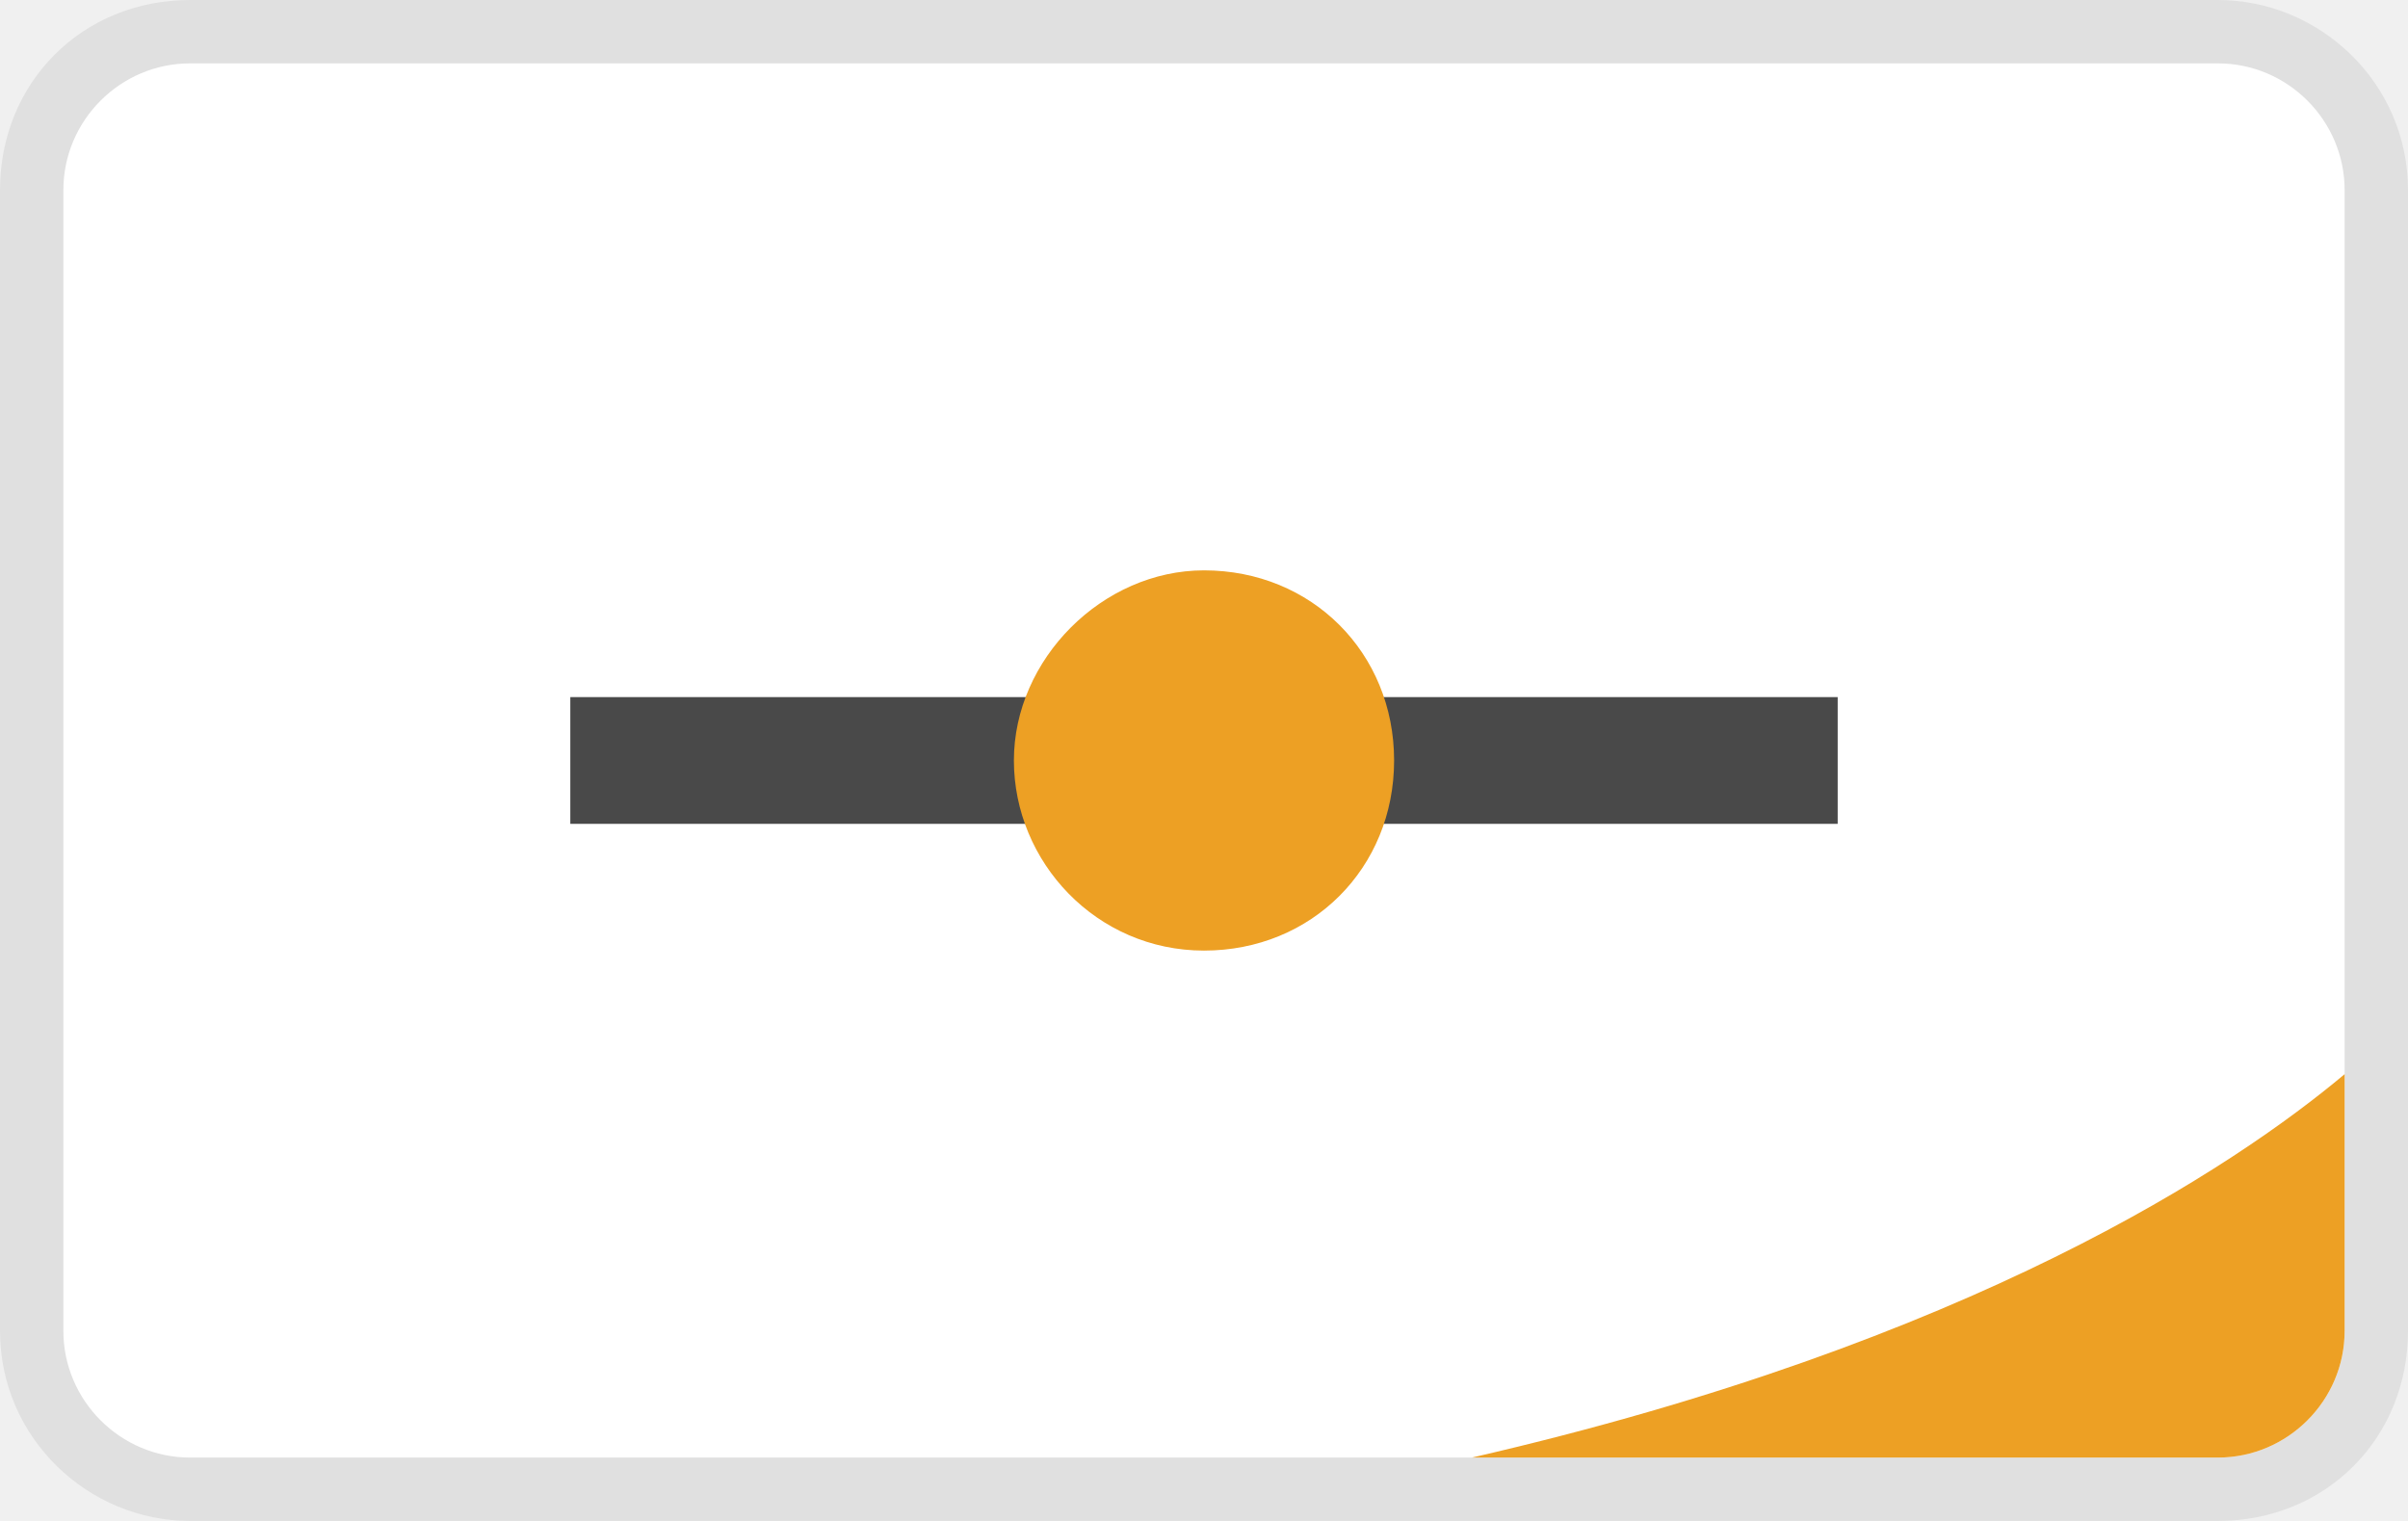
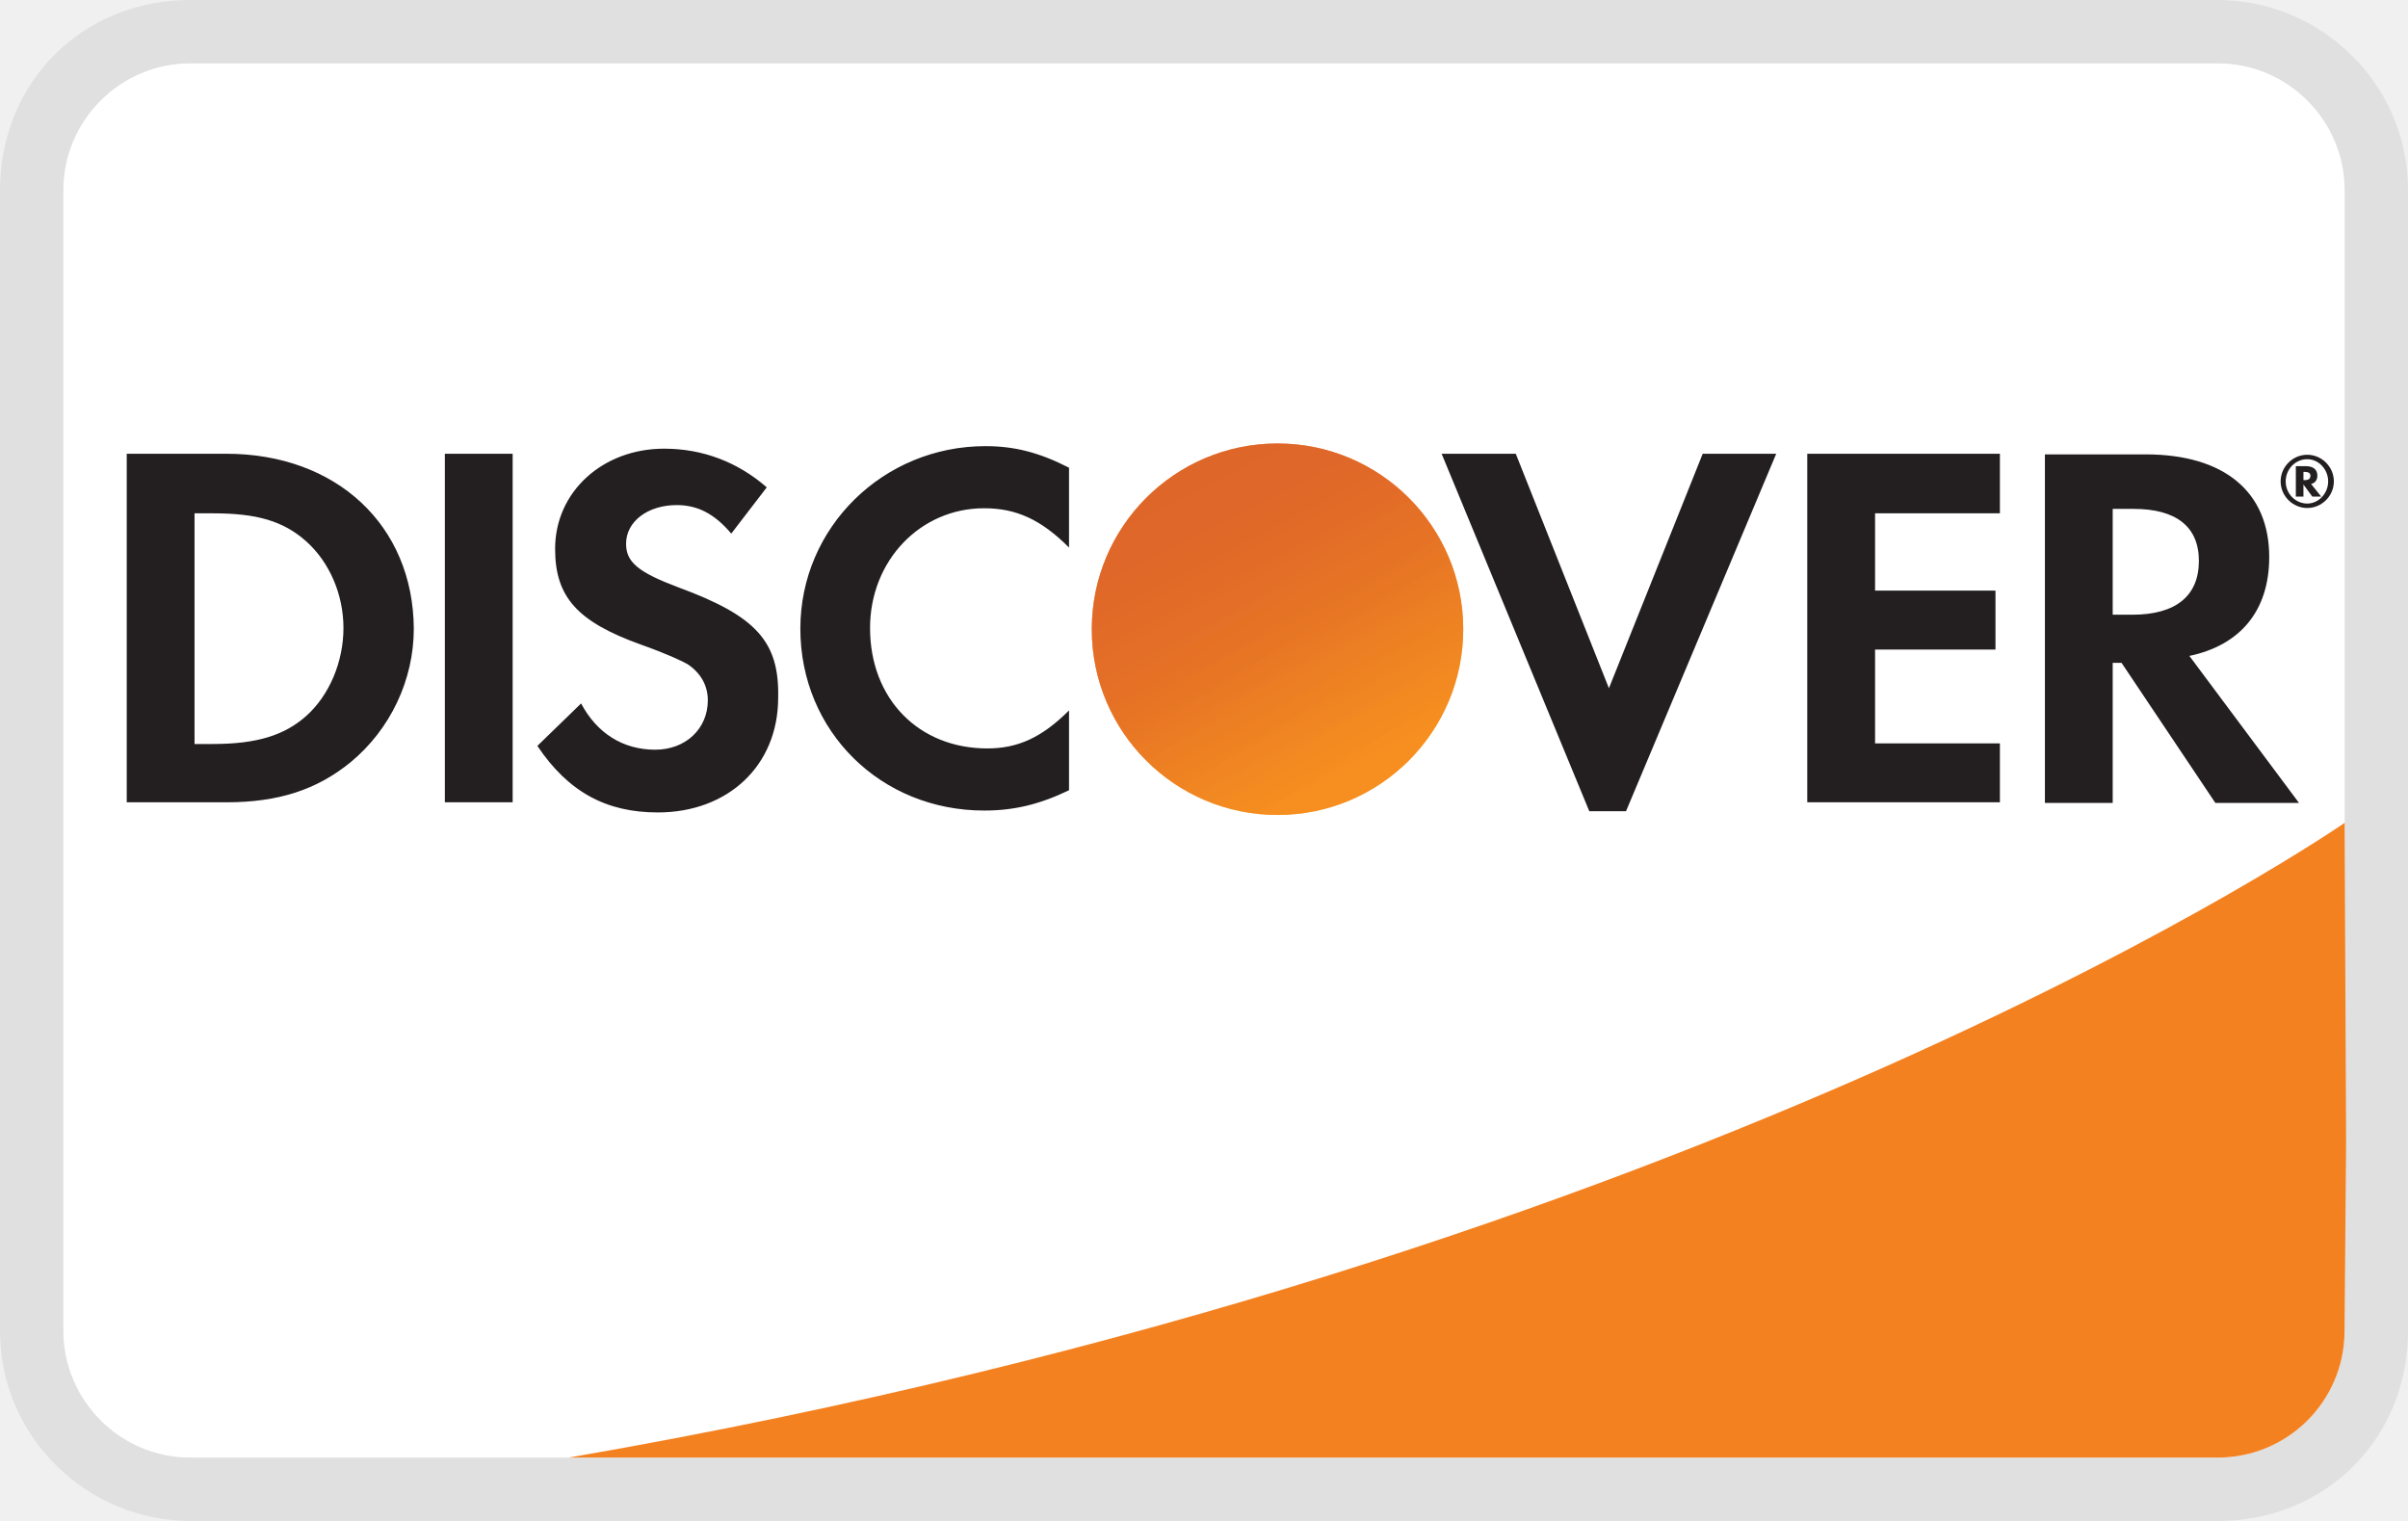
- <svg xmlns="http://www.w3.org/2000/svg" role="img" viewBox="0 0 38 24" width="38" height="24" aria-labelledby="pi-discover">
-   <path d="M35 0H3C1.3 0 0 1.3 0 3v18c0 1.7 1.4 3 3 3h32c1.7 0 3-1.3 3-3V3c0-1.7-1.4-3-3-3z" fill="#000" opacity=".07" />
-   <path d="M35 1c1.1 0 2 .9 2 2v18c0 1.1-.9 2-2 2H3c-1.1 0-2-.9-2-2V3c0-1.1.9-2 2-2h32" fill="#FFF" />
-   <path d="M37 16.95V21c0 1.1-.9 2-2 2H23.228c7.896-1.815 12.043-4.601 13.772-6.05z" fill="#EDA024" />
-   <path fill="#494949" d="M9 11h20v2H9z" />
-   <path d="M22 12c0 1.7-1.3 3-3 3s-3-1.4-3-3 1.4-3 3-3c1.7 0 3 1.3 3 3z" fill="#EDA024" />
+ <svg xmlns="http://www.w3.org/2000/svg" viewBox="0 0 38 24" width="38" height="24" role="img" aria-labelledby="pi-discover" fill="none">
+   <path fill="#000" opacity=".07" d="M35 0H3C1.3 0 0 1.3 0 3v18c0 1.7 1.4 3 3 3h32c1.7 0 3-1.3 3-3V3c0-1.7-1.4-3-3-3z" />
+   <path d="M35 1c1.1 0 2 .9 2 2v18c0 1.1-.9 2-2 2H3c-1.1 0-2-.9-2-2V3c0-1.1.9-2 2-2h32z" fill="#fff" />
+   <path d="M3.57 7.16H2v5.5h1.57c.83 0 1.43-.2 1.96-.63.63-.52 1-1.3 1-2.11-.01-1.63-1.22-2.76-2.96-2.76zm1.26 4.14c-.34.3-.77.44-1.47.44h-.29V8.1h.29c.69 0 1.11.12 1.47.44.37.33.59.84.59 1.37 0 .53-.22 1.06-.59 1.39zm2.19-4.14h1.07v5.5H7.02v-5.5zm3.69 2.11c-.64-.24-.83-.4-.83-.69 0-.35.34-.61.8-.61.32 0 .59.13.86.45l.56-.73c-.46-.4-1.01-.61-1.62-.61-.97 0-1.72.68-1.72 1.58 0 .76.35 1.15 1.35 1.51.42.15.63.25.74.31.21.14.32.34.32.57 0 .45-.35.78-.83.78-.51 0-.92-.26-1.17-.73l-.69.67c.49.73 1.09 1.05 1.9 1.05 1.11 0 1.9-.74 1.9-1.81.02-.89-.35-1.29-1.57-1.74zm1.92.65c0 1.62 1.27 2.87 2.9 2.87.46 0 .86-.09 1.34-.32v-1.26c-.43.43-.81.6-1.29.6-1.08 0-1.85-.78-1.85-1.9 0-1.06.79-1.89 1.8-1.89.51 0 .9.18 1.34.62V7.38c-.47-.24-.86-.34-1.32-.34-1.61 0-2.92 1.28-2.92 2.88zm12.76.94l-1.47-3.7h-1.17l2.33 5.64h.58l2.37-5.64h-1.16l-1.48 3.7zm3.13 1.8h3.04v-.93h-1.97v-1.48h1.9v-.93h-1.9V8.1h1.97v-.94h-3.04v5.5zm7.29-3.87c0-1.03-.71-1.62-1.95-1.62h-1.59v5.5h1.07v-2.21h.14l1.48 2.21h1.32l-1.73-2.32c.81-.17 1.26-.72 1.26-1.56zm-2.16.91h-.31V8.03h.33c.67 0 1.03.28 1.03.82 0 .55-.36.85-1.05.85z" fill="#231F20" />
+   <path d="M20.16 12.86a2.931 2.931 0 100-5.862 2.931 2.931 0 000 5.862z" fill="url(#pi-paint0_linear)" />
+   <path opacity=".65" d="M20.16 12.86a2.931 2.931 0 100-5.862 2.931 2.931 0 000 5.862z" fill="url(#pi-paint1_linear)" />
+   <path d="M36.57 7.506c0-.1-.07-.15-.18-.15h-.16v.48h.12v-.19l.14.19h.14l-.16-.2c.06-.01.1-.06.1-.13zm-.2.07h-.02v-.13h.02c.06 0 .09.02.09.06 0 .05-.03.07-.09.07z" fill="#231F20" />
+   <path d="M36.41 7.176c-.23 0-.42.19-.42.42 0 .23.19.42.42.42.23 0 .42-.19.42-.42 0-.23-.19-.42-.42-.42zm0 .77c-.18 0-.34-.15-.34-.35 0-.19.15-.35.34-.35.18 0 .33.16.33.35 0 .19-.15.35-.33.35z" fill="#231F20" />
+   <path d="M37 12.984S27.09 19.873 8.976 23h26.023a2 2 0 002-1.984l.024-3.02L37 12.985z" fill="#F48120" />
+   <defs>
+     <linearGradient id="pi-paint0_linear" x1="21.657" y1="12.275" x2="19.632" y2="9.104" gradientUnits="userSpaceOnUse">
+       <stop stop-color="#F89F20" />
+       <stop offset=".25" stop-color="#F79A20" />
+       <stop offset=".533" stop-color="#F68D20" />
+       <stop offset=".62" stop-color="#F58720" />
+       <stop offset=".723" stop-color="#F48120" />
+       <stop offset="1" stop-color="#F37521" />
+     </linearGradient>
+     <linearGradient id="pi-paint1_linear" x1="21.338" y1="12.232" x2="18.378" y2="6.446" gradientUnits="userSpaceOnUse">
+       <stop stop-color="#F58720" />
+       <stop offset=".359" stop-color="#E16F27" />
+       <stop offset=".703" stop-color="#D4602C" />
+       <stop offset=".982" stop-color="#D05B2E" />
+     </linearGradient>
+   </defs>
</svg>
